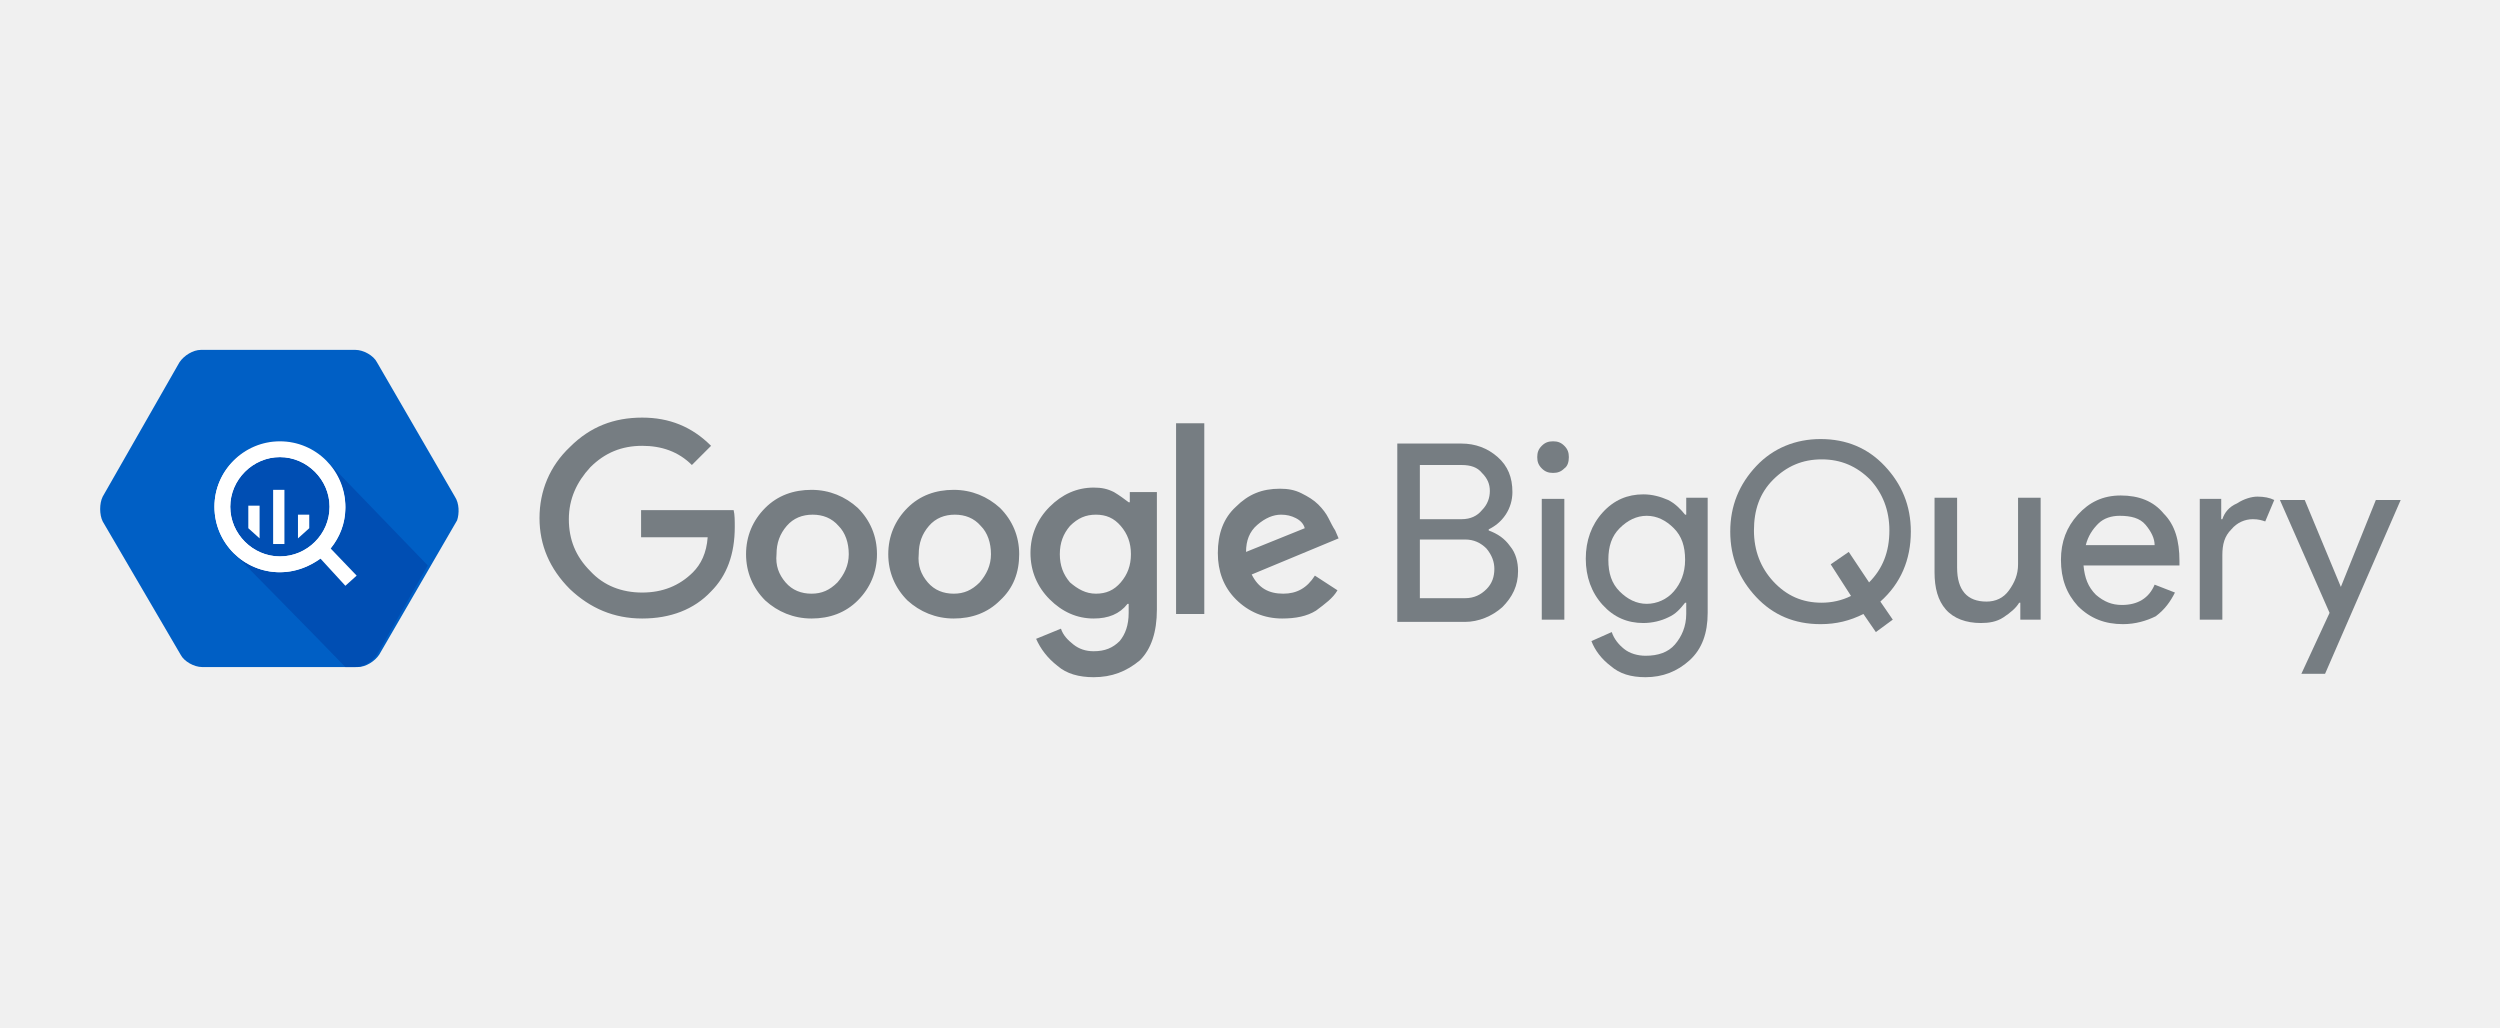
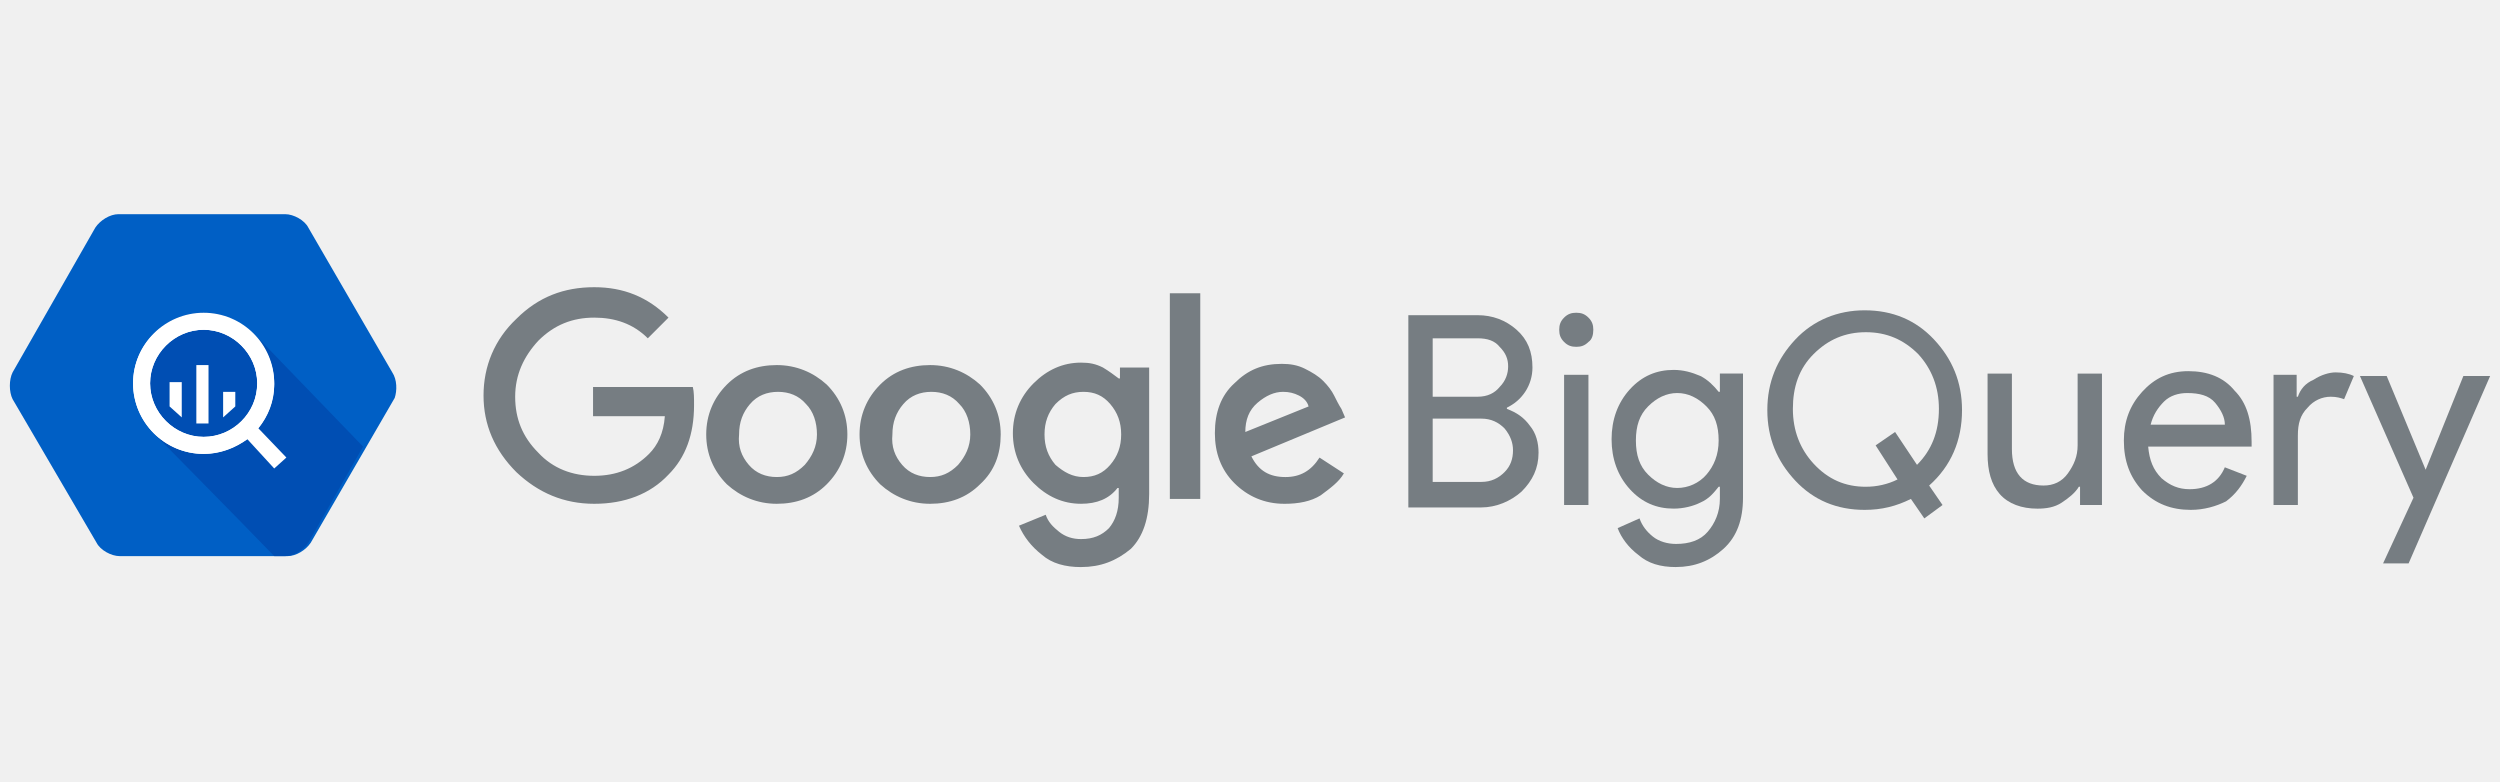
- <svg xmlns="http://www.w3.org/2000/svg" version="1.1" id="Layer_1" x="0px" y="0px" viewBox="0 0 221.5 91" enable-background="new 0 0 221.5 91" xml:space="preserve">
+ <svg xmlns="http://www.w3.org/2000/svg" width="160" height="50">
  <g>
-     <g>
-       <path fill="#005FC5" d="M40.3,44l-6.9-11.9c-0.3-0.6-1.2-1.1-1.9-1.1H17.8c-0.7,0-1.5,0.5-1.9,1.1L9.1,44c-0.3,0.6-0.3,1.6,0,2.2    L16,58c0.3,0.6,1.2,1.1,1.9,1.1l13.8,0c0.7,0,1.5-0.5,1.9-1.1l6.9-11.9C40.7,45.5,40.7,44.6,40.3,44z" />
-       <path fill="#004EB3" d="M24.8,39.1c-3.2,0-5.8,2.6-5.8,5.8c0,1.4,0.5,2.7,1.3,3.7l0,0l0,0c0.2,0.2,7.6,7.7,10.3,10.5l0.9,0    c0.7,0,1.5-0.5,1.9-1.1l4.5-7.9l-8.3-8.6C28.2,40.1,26.8,39.1,24.8,39.1z" />
-       <path fill="#FFFFFF" d="M24.8,50.7c-3.2,0-5.8-2.6-5.8-5.8s2.6-5.8,5.8-5.8s5.8,2.6,5.8,5.8S28,50.7,24.8,50.7z M24.8,40.5    c-2.4,0-4.4,2-4.4,4.4c0,2.4,2,4.4,4.4,4.4s4.4-2,4.4-4.4C29.2,42.5,27.2,40.5,24.8,40.5z" />
-       <g>
-         <path fill="#FFFFFF" d="M31.6,51l-2.3-2.4c0.8-1,1.3-2.2,1.3-3.6c0-3.2-2.6-5.8-5.8-5.8S19,41.7,19,44.9s2.6,5.8,5.8,5.8     c1.3,0,2.6-0.5,3.6-1.2l2.2,2.4L31.6,51z M24.8,49.3c-2.4,0-4.4-2-4.4-4.4c0-2.4,2-4.4,4.4-4.4s4.4,2,4.4,4.4     C29.2,47.4,27.2,49.3,24.8,49.3z" />
-         <rect x="24.2" y="43.4" fill="#FFFFFF" width="1" height="4.8" />
-         <polygon fill="#FFFFFF" points="22,46.8 23,47.7 23,44.8 22,44.8    " />
-         <polygon fill="#FFFFFF" points="26.4,47.7 27.4,46.8 27.4,45.6 26.4,45.6    " />
+     <g stroke="null" id="svg_1">
+       <g stroke="null" id="svg_2">
+         <path stroke="null" id="svg_3" d="m25.105,23.832l-5.374,-9.268c-0.234,-0.467 -0.935,-0.857 -1.48,-0.857l-10.669,0c-0.545,0 -1.168,0.389 -1.48,0.857l-5.296,9.268c-0.234,0.467 -0.234,1.246 0,1.713l5.374,9.19c0.234,0.467 0.935,0.857 1.48,0.857l10.747,0c0.545,0 1.168,-0.389 1.48,-0.857l5.374,-9.268c0.156,-0.467 0.156,-1.168 -0.156,-1.635z" fill="#005FC5" />
+         <path stroke="null" id="svg_4" d="m13.034,20.016c-2.492,0 -4.517,2.025 -4.517,4.517c0,1.09 0.389,2.103 1.012,2.882l0,0l0,0c0.156,0.156 5.919,5.997 8.022,8.177l0.701,0c0.545,0 1.168,-0.389 1.48,-0.857l3.505,-6.152l-6.464,-6.698c-1.09,-1.09 -2.181,-1.869 -3.738,-1.869z" fill="#004EB3" />
+         <path stroke="null" id="svg_5" d="m13.034,29.05c-2.492,0 -4.517,-2.025 -4.517,-4.517s2.025,-4.517 4.517,-4.517s4.517,2.025 4.517,4.517s-2.025,4.517 -4.517,4.517zm0,-7.944c-1.869,0 -3.427,1.558 -3.427,3.427c0,1.869 1.558,3.427 3.427,3.427s3.427,-1.558 3.427,-3.427c0,-1.869 -1.558,-3.427 -3.427,-3.427z" fill="#FFFFFF" />
+         <g stroke="null" id="svg_6">
+           <path stroke="null" id="svg_7" d="m18.329,29.283l-1.791,-1.869c0.623,-0.779 1.012,-1.713 1.012,-2.804c0,-2.492 -2.025,-4.517 -4.517,-4.517s-4.517,1.947 -4.517,4.439s2.025,4.517 4.517,4.517c1.012,0 2.025,-0.389 2.804,-0.935l1.713,1.869l0.779,-0.701zm-5.296,-1.324c-1.869,0 -3.427,-1.558 -3.427,-3.427c0,-1.869 1.558,-3.427 3.427,-3.427s3.427,1.558 3.427,3.427c0,1.947 -1.558,3.427 -3.427,3.427z" fill="#FFFFFF" />
+           <rect stroke="null" id="svg_8" height="3.738" width="0.779" fill="#FFFFFF" y="23.365" x="12.566" />
+           <polygon stroke="null" id="svg_9" points="10.853,26.012 11.632,26.713 11.632,24.455 10.853,24.455 " fill="#FFFFFF" />
+           <polygon stroke="null" id="svg_10" points="14.28,26.713 15.059,26.012 15.059,25.078 14.28,25.078 " fill="#FFFFFF" />
+         </g>
      </g>
-     </g>
-     <g>
-       <path fill="#767D82" d="M123.8,54.9V39.3h5.7c1.2,0,2.3,0.4,3.2,1.2c0.9,0.8,1.3,1.8,1.3,3.1c0,0.7-0.2,1.4-0.6,2    c-0.4,0.6-0.9,1-1.5,1.3v0.1c0.8,0.3,1.4,0.7,1.9,1.4c0.5,0.6,0.7,1.4,0.7,2.2c0,1.3-0.5,2.3-1.4,3.2c-0.9,0.8-2.1,1.3-3.3,1.3    H123.8z M125.8,46h3.7c0.8,0,1.4-0.3,1.8-0.8c0.5-0.5,0.7-1.1,0.7-1.7c0-0.6-0.2-1.1-0.7-1.6c-0.4-0.5-1-0.7-1.8-0.7h-3.7V46z     M125.8,53h4c0.8,0,1.4-0.3,1.9-0.8c0.5-0.5,0.7-1.1,0.7-1.8c0-0.6-0.2-1.2-0.7-1.8c-0.5-0.5-1.1-0.8-1.9-0.8h-4V53z" />
-       <path fill="#767D82" d="M138.6,41.5c-0.3,0.3-0.6,0.4-1,0.4c-0.4,0-0.7-0.1-1-0.4c-0.3-0.3-0.4-0.6-0.4-1c0-0.4,0.1-0.7,0.4-1    c0.3-0.3,0.6-0.4,1-0.4c0.4,0,0.7,0.1,1,0.4c0.3,0.3,0.4,0.6,0.4,1C139,40.9,138.9,41.3,138.6,41.5z M138.6,54.9h-2V44.2h2V54.9z" />
-       <path fill="#767D82" d="M145.8,60c-1.3,0-2.3-0.3-3.1-1c-0.8-0.6-1.4-1.4-1.7-2.2l1.8-0.8c0.2,0.6,0.6,1.1,1.1,1.5    c0.5,0.4,1.2,0.6,1.9,0.6c1.1,0,2-0.3,2.6-1c0.6-0.7,1-1.6,1-2.7v-1h-0.1c-0.4,0.5-0.8,1-1.5,1.3c-0.6,0.3-1.4,0.5-2.2,0.5    c-1.4,0-2.6-0.5-3.6-1.6c-1-1.1-1.5-2.5-1.5-4.1c0-1.6,0.5-3,1.5-4.1c1-1.1,2.2-1.6,3.6-1.6c0.8,0,1.5,0.2,2.2,0.5    c0.6,0.3,1.1,0.8,1.5,1.3h0.1v-1.5h1.9v10.2c0,1.8-0.5,3.2-1.6,4.2C148.6,59.5,147.3,60,145.8,60z M145.9,53.5    c0.9,0,1.8-0.4,2.4-1.1s1-1.6,1-2.8c0-1.2-0.3-2.1-1-2.8c-0.7-0.7-1.5-1.1-2.4-1.1c-0.9,0-1.7,0.4-2.4,1.1c-0.7,0.7-1,1.6-1,2.8    c0,1.2,0.3,2.1,1,2.8C144.2,53.1,145,53.5,145.9,53.5z" />
-       <path fill="#767D82" d="M166.2,56l-1.1-1.6c-1.2,0.6-2.4,0.9-3.8,0.9c-2.3,0-4.2-0.8-5.7-2.4c-1.5-1.6-2.3-3.5-2.3-5.8    c0-2.3,0.8-4.2,2.3-5.8c1.5-1.6,3.5-2.4,5.7-2.4c2.3,0,4.2,0.8,5.7,2.4c1.5,1.6,2.3,3.5,2.3,5.8c0,2.5-0.9,4.6-2.7,6.2l1.1,1.6    L166.2,56z M161.4,53.4c0.9,0,1.8-0.2,2.6-0.6l-1.8-2.8l1.6-1.1l1.8,2.7c1.2-1.2,1.8-2.7,1.8-4.6c0-1.8-0.6-3.3-1.7-4.5    c-1.2-1.2-2.6-1.8-4.3-1.8c-1.7,0-3.1,0.6-4.3,1.8c-1.2,1.2-1.7,2.7-1.7,4.5c0,1.8,0.6,3.3,1.7,4.5    C158.3,52.8,159.7,53.4,161.4,53.4z" />
-       <path fill="#767D82" d="M180.9,54.9h-1.9v-1.5h-0.1c-0.3,0.5-0.8,0.9-1.4,1.3c-0.6,0.4-1.3,0.5-2,0.5c-1.3,0-2.4-0.4-3.1-1.2    c-0.7-0.8-1-1.9-1-3.3v-6.6h2v6.2c0,2,0.9,3,2.6,3c0.8,0,1.5-0.3,2-1c0.5-0.7,0.8-1.4,0.8-2.3v-5.9h2V54.9z" />
-       <path fill="#767D82" d="M188.1,55.3c-1.6,0-2.9-0.5-4-1.6c-1-1.1-1.5-2.4-1.5-4.1c0-1.6,0.5-2.9,1.5-4c1-1.1,2.2-1.7,3.8-1.7    c1.6,0,2.9,0.5,3.8,1.6c1,1,1.4,2.4,1.4,4.2l0,0.4h-8.5c0.1,1.1,0.4,1.9,1.1,2.6c0.7,0.6,1.4,0.9,2.3,0.9c1.4,0,2.4-0.6,2.9-1.8    l1.8,0.7c-0.4,0.8-0.9,1.5-1.7,2.1C190.2,55,189.2,55.3,188.1,55.3z M190.9,48.3c0-0.6-0.3-1.2-0.8-1.8c-0.5-0.6-1.3-0.8-2.3-0.8    c-0.7,0-1.4,0.2-1.9,0.7c-0.5,0.5-0.9,1.1-1.1,1.9H190.9z" />
-       <path fill="#767D82" d="M196.9,54.9h-2V44.2h1.9V46h0.1c0.2-0.6,0.6-1.1,1.3-1.4c0.6-0.4,1.3-0.6,1.8-0.6c0.6,0,1.1,0.1,1.5,0.3    l-0.8,1.9c-0.3-0.1-0.6-0.2-1.1-0.2c-0.7,0-1.4,0.3-1.9,0.9c-0.6,0.6-0.8,1.3-0.8,2.3V54.9z" />
-       <path fill="#767D82" d="M206,59.7h-2.1l2.5-5.4l-4.4-10h2.2l3.2,7.7h0l3.1-7.7h2.2L206,59.7z" />
-     </g>
-     <g>
-       <path fill="#767D82" d="M56.9,54.8c-2.5,0-4.6-0.9-6.4-2.6c-1.8-1.8-2.7-3.9-2.7-6.3s0.9-4.6,2.7-6.3c1.8-1.8,3.9-2.6,6.4-2.6    c2.4,0,4.4,0.8,6.1,2.5l-1.7,1.7c-1.2-1.2-2.7-1.7-4.4-1.7c-1.8,0-3.3,0.6-4.6,1.9c-1.2,1.3-1.9,2.8-1.9,4.6s0.6,3.3,1.9,4.6    c1.2,1.3,2.8,1.9,4.6,1.9c1.8,0,3.3-0.6,4.5-1.8c0.7-0.7,1.2-1.7,1.3-3.1h-5.9v-2.4h8.2c0.1,0.4,0.1,0.9,0.1,1.5    c0,2.4-0.7,4.3-2.1,5.7C61.5,54,59.4,54.8,56.9,54.8z M76,53.2c-1.1,1.1-2.5,1.6-4.1,1.6c-1.6,0-3-0.6-4.1-1.6    c-1.1-1.1-1.7-2.5-1.7-4.1c0-1.6,0.6-3,1.7-4.1c1.1-1.1,2.5-1.6,4.1-1.6c1.6,0,3,0.6,4.1,1.6c1.1,1.1,1.7,2.5,1.7,4.1    C77.7,50.7,77.1,52.1,76,53.2z M69.6,51.6c0.6,0.7,1.4,1,2.3,1c0.9,0,1.6-0.3,2.3-1c0.6-0.7,1-1.5,1-2.5c0-1-0.3-1.9-0.9-2.5    c-0.6-0.7-1.4-1-2.3-1c-0.9,0-1.7,0.3-2.3,1s-0.9,1.5-0.9,2.5C68.7,50.1,69,50.9,69.6,51.6z M88.6,53.2c-1.1,1.1-2.5,1.6-4.1,1.6    c-1.6,0-3-0.6-4.1-1.6c-1.1-1.1-1.7-2.5-1.7-4.1c0-1.6,0.6-3,1.7-4.1c1.1-1.1,2.5-1.6,4.1-1.6c1.6,0,3,0.6,4.1,1.6    c1.1,1.1,1.7,2.5,1.7,4.1C90.3,50.7,89.8,52.1,88.6,53.2z M82.2,51.6c0.6,0.7,1.4,1,2.3,1c0.9,0,1.6-0.3,2.3-1    c0.6-0.7,1-1.5,1-2.5c0-1-0.3-1.9-0.9-2.5c-0.6-0.7-1.4-1-2.3-1c-0.9,0-1.7,0.3-2.3,1s-0.9,1.5-0.9,2.5    C81.3,50.1,81.6,50.9,82.2,51.6z M96.9,60c-1.3,0-2.4-0.3-3.2-1c-0.9-0.7-1.5-1.5-1.9-2.4l2.2-0.9c0.2,0.6,0.6,1,1.1,1.4    c0.5,0.4,1.1,0.6,1.8,0.6c1,0,1.7-0.3,2.3-0.9c0.5-0.6,0.8-1.4,0.8-2.5v-0.8h-0.1c-0.7,0.9-1.7,1.3-3,1.3c-1.5,0-2.8-0.6-3.9-1.7    s-1.7-2.5-1.7-4.1c0-1.6,0.6-3,1.7-4.1c1.1-1.1,2.4-1.7,3.9-1.7c0.7,0,1.2,0.1,1.8,0.4c0.5,0.3,0.9,0.6,1.3,0.9h0.1v-0.9h2.4V54    c0,2-0.5,3.5-1.5,4.5C99.8,59.5,98.5,60,96.9,60z M97.1,52.6c0.9,0,1.6-0.3,2.2-1c0.6-0.7,0.9-1.5,0.9-2.5c0-1-0.3-1.8-0.9-2.5    c-0.6-0.7-1.3-1-2.2-1c-0.9,0-1.6,0.3-2.3,1c-0.6,0.7-0.9,1.5-0.9,2.5c0,1,0.3,1.8,0.9,2.5C95.5,52.2,96.2,52.6,97.1,52.6z     M106.7,37.5v16.9h-2.5V37.5H106.7z M113.6,54.8c-1.6,0-3-0.6-4.1-1.7c-1.1-1.1-1.6-2.5-1.6-4.1c0-1.7,0.5-3.1,1.6-4.1    c1.1-1.1,2.3-1.6,3.9-1.6c0.7,0,1.3,0.1,1.9,0.4c0.6,0.3,1.1,0.6,1.5,1c0.4,0.4,0.7,0.8,0.9,1.2c0.2,0.4,0.4,0.8,0.6,1.1l0.3,0.7    l-7.7,3.2c0.6,1.2,1.5,1.7,2.8,1.7c1.2,0,2.1-0.5,2.8-1.6l2,1.3c-0.4,0.7-1.1,1.2-1.9,1.8C115.8,54.6,114.8,54.8,113.6,54.8z     M110.4,48.9l5.2-2.1c-0.1-0.4-0.4-0.7-0.8-0.9c-0.4-0.2-0.8-0.3-1.3-0.3c-0.7,0-1.4,0.3-2.1,0.9    C110.7,47.1,110.4,47.9,110.4,48.9z" />
+       <g stroke="null" id="svg_11">
+         <path stroke="null" id="svg_12" d="m90.134,32.321l0,-12.149l4.439,0c0.935,0 1.791,0.312 2.492,0.935c0.701,0.623 1.012,1.402 1.012,2.414c0,0.545 -0.156,1.09 -0.467,1.558c-0.312,0.467 -0.701,0.779 -1.168,1.012l0,0.078c0.623,0.234 1.09,0.545 1.48,1.09c0.389,0.467 0.545,1.09 0.545,1.713c0,1.012 -0.389,1.791 -1.09,2.492c-0.701,0.623 -1.635,1.012 -2.57,1.012l-4.673,0l0,-0.156zm1.558,-6.931l2.882,0c0.623,0 1.09,-0.234 1.402,-0.623c0.389,-0.389 0.545,-0.857 0.545,-1.324c0,-0.467 -0.156,-0.857 -0.545,-1.246c-0.312,-0.389 -0.779,-0.545 -1.402,-0.545l-2.882,0l0,3.738zm0,5.452l3.115,0c0.623,0 1.09,-0.234 1.48,-0.623c0.389,-0.389 0.545,-0.857 0.545,-1.402c0,-0.467 -0.156,-0.935 -0.545,-1.402c-0.389,-0.389 -0.857,-0.623 -1.48,-0.623l-3.115,0l0,4.05z" fill="#767D82" />
+         <path stroke="null" id="svg_13" d="m101.66,21.885c-0.234,0.234 -0.467,0.312 -0.779,0.312c-0.312,0 -0.545,-0.078 -0.779,-0.312c-0.234,-0.234 -0.312,-0.467 -0.312,-0.779c0,-0.312 0.078,-0.545 0.312,-0.779c0.234,-0.234 0.467,-0.312 0.779,-0.312c0.312,0 0.545,0.078 0.779,0.312c0.234,0.234 0.312,0.467 0.312,0.779c0,0.312 -0.078,0.623 -0.312,0.779zm0,10.436l-1.558,0l0,-8.333l1.558,0l0,8.333z" fill="#767D82" />
+         <path stroke="null" id="svg_14" d="m107.267,36.292c-1.012,0 -1.791,-0.234 -2.414,-0.779c-0.623,-0.467 -1.09,-1.09 -1.324,-1.713l1.402,-0.623c0.156,0.467 0.467,0.857 0.857,1.168c0.389,0.312 0.935,0.467 1.48,0.467c0.857,0 1.558,-0.234 2.025,-0.779c0.467,-0.545 0.779,-1.246 0.779,-2.103l0,-0.779l-0.078,0c-0.312,0.389 -0.623,0.779 -1.168,1.012c-0.467,0.234 -1.09,0.389 -1.713,0.389c-1.09,0 -2.025,-0.389 -2.804,-1.246c-0.779,-0.857 -1.168,-1.947 -1.168,-3.193c0,-1.246 0.389,-2.336 1.168,-3.193c0.779,-0.857 1.713,-1.246 2.804,-1.246c0.623,0 1.168,0.156 1.713,0.389c0.467,0.234 0.857,0.623 1.168,1.012l0.078,0l0,-1.168l1.48,0l0,7.944c0,1.402 -0.389,2.492 -1.246,3.271c-0.857,0.779 -1.869,1.168 -3.037,1.168zm0.078,-5.062c0.701,0 1.402,-0.312 1.869,-0.857s0.779,-1.246 0.779,-2.181c0,-0.935 -0.234,-1.635 -0.779,-2.181c-0.545,-0.545 -1.168,-0.857 -1.869,-0.857c-0.701,0 -1.324,0.312 -1.869,0.857c-0.545,0.545 -0.779,1.246 -0.779,2.181c0,0.935 0.234,1.635 0.779,2.181c0.545,0.545 1.168,0.857 1.869,0.857z" fill="#767D82" />
+         <path stroke="null" id="svg_15" d="m123.155,33.177l-0.857,-1.246c-0.935,0.467 -1.869,0.701 -2.959,0.701c-1.791,0 -3.271,-0.623 -4.439,-1.869c-1.168,-1.246 -1.791,-2.726 -1.791,-4.517c0,-1.791 0.623,-3.271 1.791,-4.517c1.168,-1.246 2.726,-1.869 4.439,-1.869c1.791,0 3.271,0.623 4.439,1.869c1.168,1.246 1.791,2.726 1.791,4.517c0,1.947 -0.701,3.582 -2.103,4.829l0.857,1.246l-1.168,0.857zm-3.738,-2.025c0.701,0 1.402,-0.156 2.025,-0.467l-1.402,-2.181l1.246,-0.857l1.402,2.103c0.935,-0.935 1.402,-2.103 1.402,-3.582c0,-1.402 -0.467,-2.57 -1.324,-3.505c-0.935,-0.935 -2.025,-1.402 -3.349,-1.402c-1.324,0 -2.414,0.467 -3.349,1.402c-0.935,0.935 -1.324,2.103 -1.324,3.505c0,1.402 0.467,2.57 1.324,3.505c0.935,1.012 2.025,1.48 3.349,1.48z" fill="#767D82" />
+         <path stroke="null" id="svg_16" d="m134.603,32.321l-1.48,0l0,-1.168l-0.078,0c-0.234,0.389 -0.623,0.701 -1.09,1.012c-0.467,0.312 -1.012,0.389 -1.558,0.389c-1.012,0 -1.869,-0.312 -2.414,-0.935c-0.545,-0.623 -0.779,-1.48 -0.779,-2.57l0,-5.14l1.558,0l0,4.829c0,1.558 0.701,2.336 2.025,2.336c0.623,0 1.168,-0.234 1.558,-0.779c0.389,-0.545 0.623,-1.09 0.623,-1.791l0,-4.595l1.558,0l0,8.411l0.078,0z" fill="#767D82" />
+         <path stroke="null" id="svg_17" d="m140.21,32.632c-1.246,0 -2.258,-0.389 -3.115,-1.246c-0.779,-0.857 -1.168,-1.869 -1.168,-3.193c0,-1.246 0.389,-2.258 1.168,-3.115c0.779,-0.857 1.713,-1.324 2.959,-1.324c1.246,0 2.258,0.389 2.959,1.246c0.779,0.779 1.09,1.869 1.09,3.271l0,0.312l-6.62,0c0.078,0.857 0.312,1.48 0.857,2.025c0.545,0.467 1.09,0.701 1.791,0.701c1.09,0 1.869,-0.467 2.258,-1.402l1.402,0.545c-0.312,0.623 -0.701,1.168 -1.324,1.635c-0.623,0.312 -1.402,0.545 -2.258,0.545zm2.181,-5.452c0,-0.467 -0.234,-0.935 -0.623,-1.402c-0.389,-0.467 -1.012,-0.623 -1.791,-0.623c-0.545,0 -1.09,0.156 -1.48,0.545c-0.389,0.389 -0.701,0.857 -0.857,1.48l4.751,0z" fill="#767D82" />
+         <path stroke="null" id="svg_18" d="m147.064,32.321l-1.558,0l0,-8.333l1.48,0l0,1.402l0.078,0c0.156,-0.467 0.467,-0.857 1.012,-1.09c0.467,-0.312 1.012,-0.467 1.402,-0.467c0.467,0 0.857,0.078 1.168,0.234l-0.623,1.48c-0.234,-0.078 -0.467,-0.156 -0.857,-0.156c-0.545,0 -1.09,0.234 -1.48,0.701c-0.467,0.467 -0.623,1.012 -0.623,1.791l0,4.439z" fill="#767D82" />
+         <path stroke="null" id="svg_19" d="m154.151,36.059l-1.635,0l1.947,-4.205l-3.427,-7.788l1.713,0l2.492,5.997l0,0l2.414,-5.997l1.713,0l-5.218,11.993z" fill="#767D82" />
+       </g>
+       <g stroke="null" id="svg_20">
+         <path stroke="null" id="svg_21" d="m38.033,32.243c-1.947,0 -3.582,-0.701 -4.984,-2.025c-1.402,-1.402 -2.103,-3.037 -2.103,-4.906s0.701,-3.582 2.103,-4.906c1.402,-1.402 3.037,-2.025 4.984,-2.025c1.869,0 3.427,0.623 4.751,1.947l-1.324,1.324c-0.935,-0.935 -2.103,-1.324 -3.427,-1.324c-1.402,0 -2.57,0.467 -3.582,1.48c-0.935,1.012 -1.48,2.181 -1.48,3.582s0.467,2.57 1.48,3.582c0.935,1.012 2.181,1.48 3.582,1.48c1.402,0 2.57,-0.467 3.505,-1.402c0.545,-0.545 0.935,-1.324 1.012,-2.414l-4.595,0l0,-1.869l6.386,0c0.078,0.312 0.078,0.701 0.078,1.168c0,1.869 -0.545,3.349 -1.635,4.439c-1.168,1.246 -2.804,1.869 -4.751,1.869zm14.875,-1.246c-0.857,0.857 -1.947,1.246 -3.193,1.246c-1.246,0 -2.336,-0.467 -3.193,-1.246c-0.857,-0.857 -1.324,-1.947 -1.324,-3.193c0,-1.246 0.467,-2.336 1.324,-3.193c0.857,-0.857 1.947,-1.246 3.193,-1.246c1.246,0 2.336,0.467 3.193,1.246c0.857,0.857 1.324,1.947 1.324,3.193c0,1.246 -0.467,2.336 -1.324,3.193zm-4.984,-1.246c0.467,0.545 1.09,0.779 1.791,0.779c0.701,0 1.246,-0.234 1.791,-0.779c0.467,-0.545 0.779,-1.168 0.779,-1.947c0,-0.779 -0.234,-1.48 -0.701,-1.947c-0.467,-0.545 -1.09,-0.779 -1.791,-0.779c-0.701,0 -1.324,0.234 -1.791,0.779s-0.701,1.168 -0.701,1.947c-0.078,0.779 0.156,1.402 0.623,1.947zm14.797,1.246c-0.857,0.857 -1.947,1.246 -3.193,1.246c-1.246,0 -2.336,-0.467 -3.193,-1.246c-0.857,-0.857 -1.324,-1.947 -1.324,-3.193c0,-1.246 0.467,-2.336 1.324,-3.193c0.857,-0.857 1.947,-1.246 3.193,-1.246c1.246,0 2.336,0.467 3.193,1.246c0.857,0.857 1.324,1.947 1.324,3.193c0,1.246 -0.389,2.336 -1.324,3.193zm-4.984,-1.246c0.467,0.545 1.09,0.779 1.791,0.779c0.701,0 1.246,-0.234 1.791,-0.779c0.467,-0.545 0.779,-1.168 0.779,-1.947c0,-0.779 -0.234,-1.48 -0.701,-1.947c-0.467,-0.545 -1.09,-0.779 -1.791,-0.779c-0.701,0 -1.324,0.234 -1.791,0.779s-0.701,1.168 -0.701,1.947c-0.078,0.779 0.156,1.402 0.623,1.947zm11.448,6.542c-1.012,0 -1.869,-0.234 -2.492,-0.779c-0.701,-0.545 -1.168,-1.168 -1.48,-1.869l1.713,-0.701c0.156,0.467 0.467,0.779 0.857,1.09c0.389,0.312 0.857,0.467 1.402,0.467c0.779,0 1.324,-0.234 1.791,-0.701c0.389,-0.467 0.623,-1.09 0.623,-1.947l0,-0.623l-0.078,0c-0.545,0.701 -1.324,1.012 -2.336,1.012c-1.168,0 -2.181,-0.467 -3.037,-1.324s-1.324,-1.947 -1.324,-3.193c0,-1.246 0.467,-2.336 1.324,-3.193c0.857,-0.857 1.869,-1.324 3.037,-1.324c0.545,0 0.935,0.078 1.402,0.312c0.389,0.234 0.701,0.467 1.012,0.701l0.078,0l0,-0.701l1.869,0l0,8.099c0,1.558 -0.389,2.726 -1.168,3.505c-0.935,0.779 -1.947,1.168 -3.193,1.168zm0.156,-5.763c0.701,0 1.246,-0.234 1.713,-0.779c0.467,-0.545 0.701,-1.168 0.701,-1.947c0,-0.779 -0.234,-1.402 -0.701,-1.947c-0.467,-0.545 -1.012,-0.779 -1.713,-0.779c-0.701,0 -1.246,0.234 -1.791,0.779c-0.467,0.545 -0.701,1.168 -0.701,1.947c0,0.779 0.234,1.402 0.701,1.947c0.545,0.467 1.09,0.779 1.791,0.779zm7.476,-11.76l0,13.162l-1.947,0l0,-13.162l1.947,0zm5.374,13.473c-1.246,0 -2.336,-0.467 -3.193,-1.324c-0.857,-0.857 -1.246,-1.947 -1.246,-3.193c0,-1.324 0.389,-2.414 1.246,-3.193c0.857,-0.857 1.791,-1.246 3.037,-1.246c0.545,0 1.012,0.078 1.48,0.312c0.467,0.234 0.857,0.467 1.168,0.779c0.312,0.312 0.545,0.623 0.701,0.935c0.156,0.312 0.312,0.623 0.467,0.857l0.234,0.545l-5.997,2.492c0.467,0.935 1.168,1.324 2.181,1.324c0.935,0 1.635,-0.389 2.181,-1.246l1.558,1.012c-0.312,0.545 -0.857,0.935 -1.48,1.402c-0.623,0.389 -1.402,0.545 -2.336,0.545zm-2.492,-4.595l4.05,-1.635c-0.078,-0.312 -0.312,-0.545 -0.623,-0.701c-0.312,-0.156 -0.623,-0.234 -1.012,-0.234c-0.545,0 -1.09,0.234 -1.635,0.701c-0.545,0.467 -0.779,1.09 -0.779,1.869z" fill="#767D82" />
+       </g>
    </g>
  </g>
</svg>
